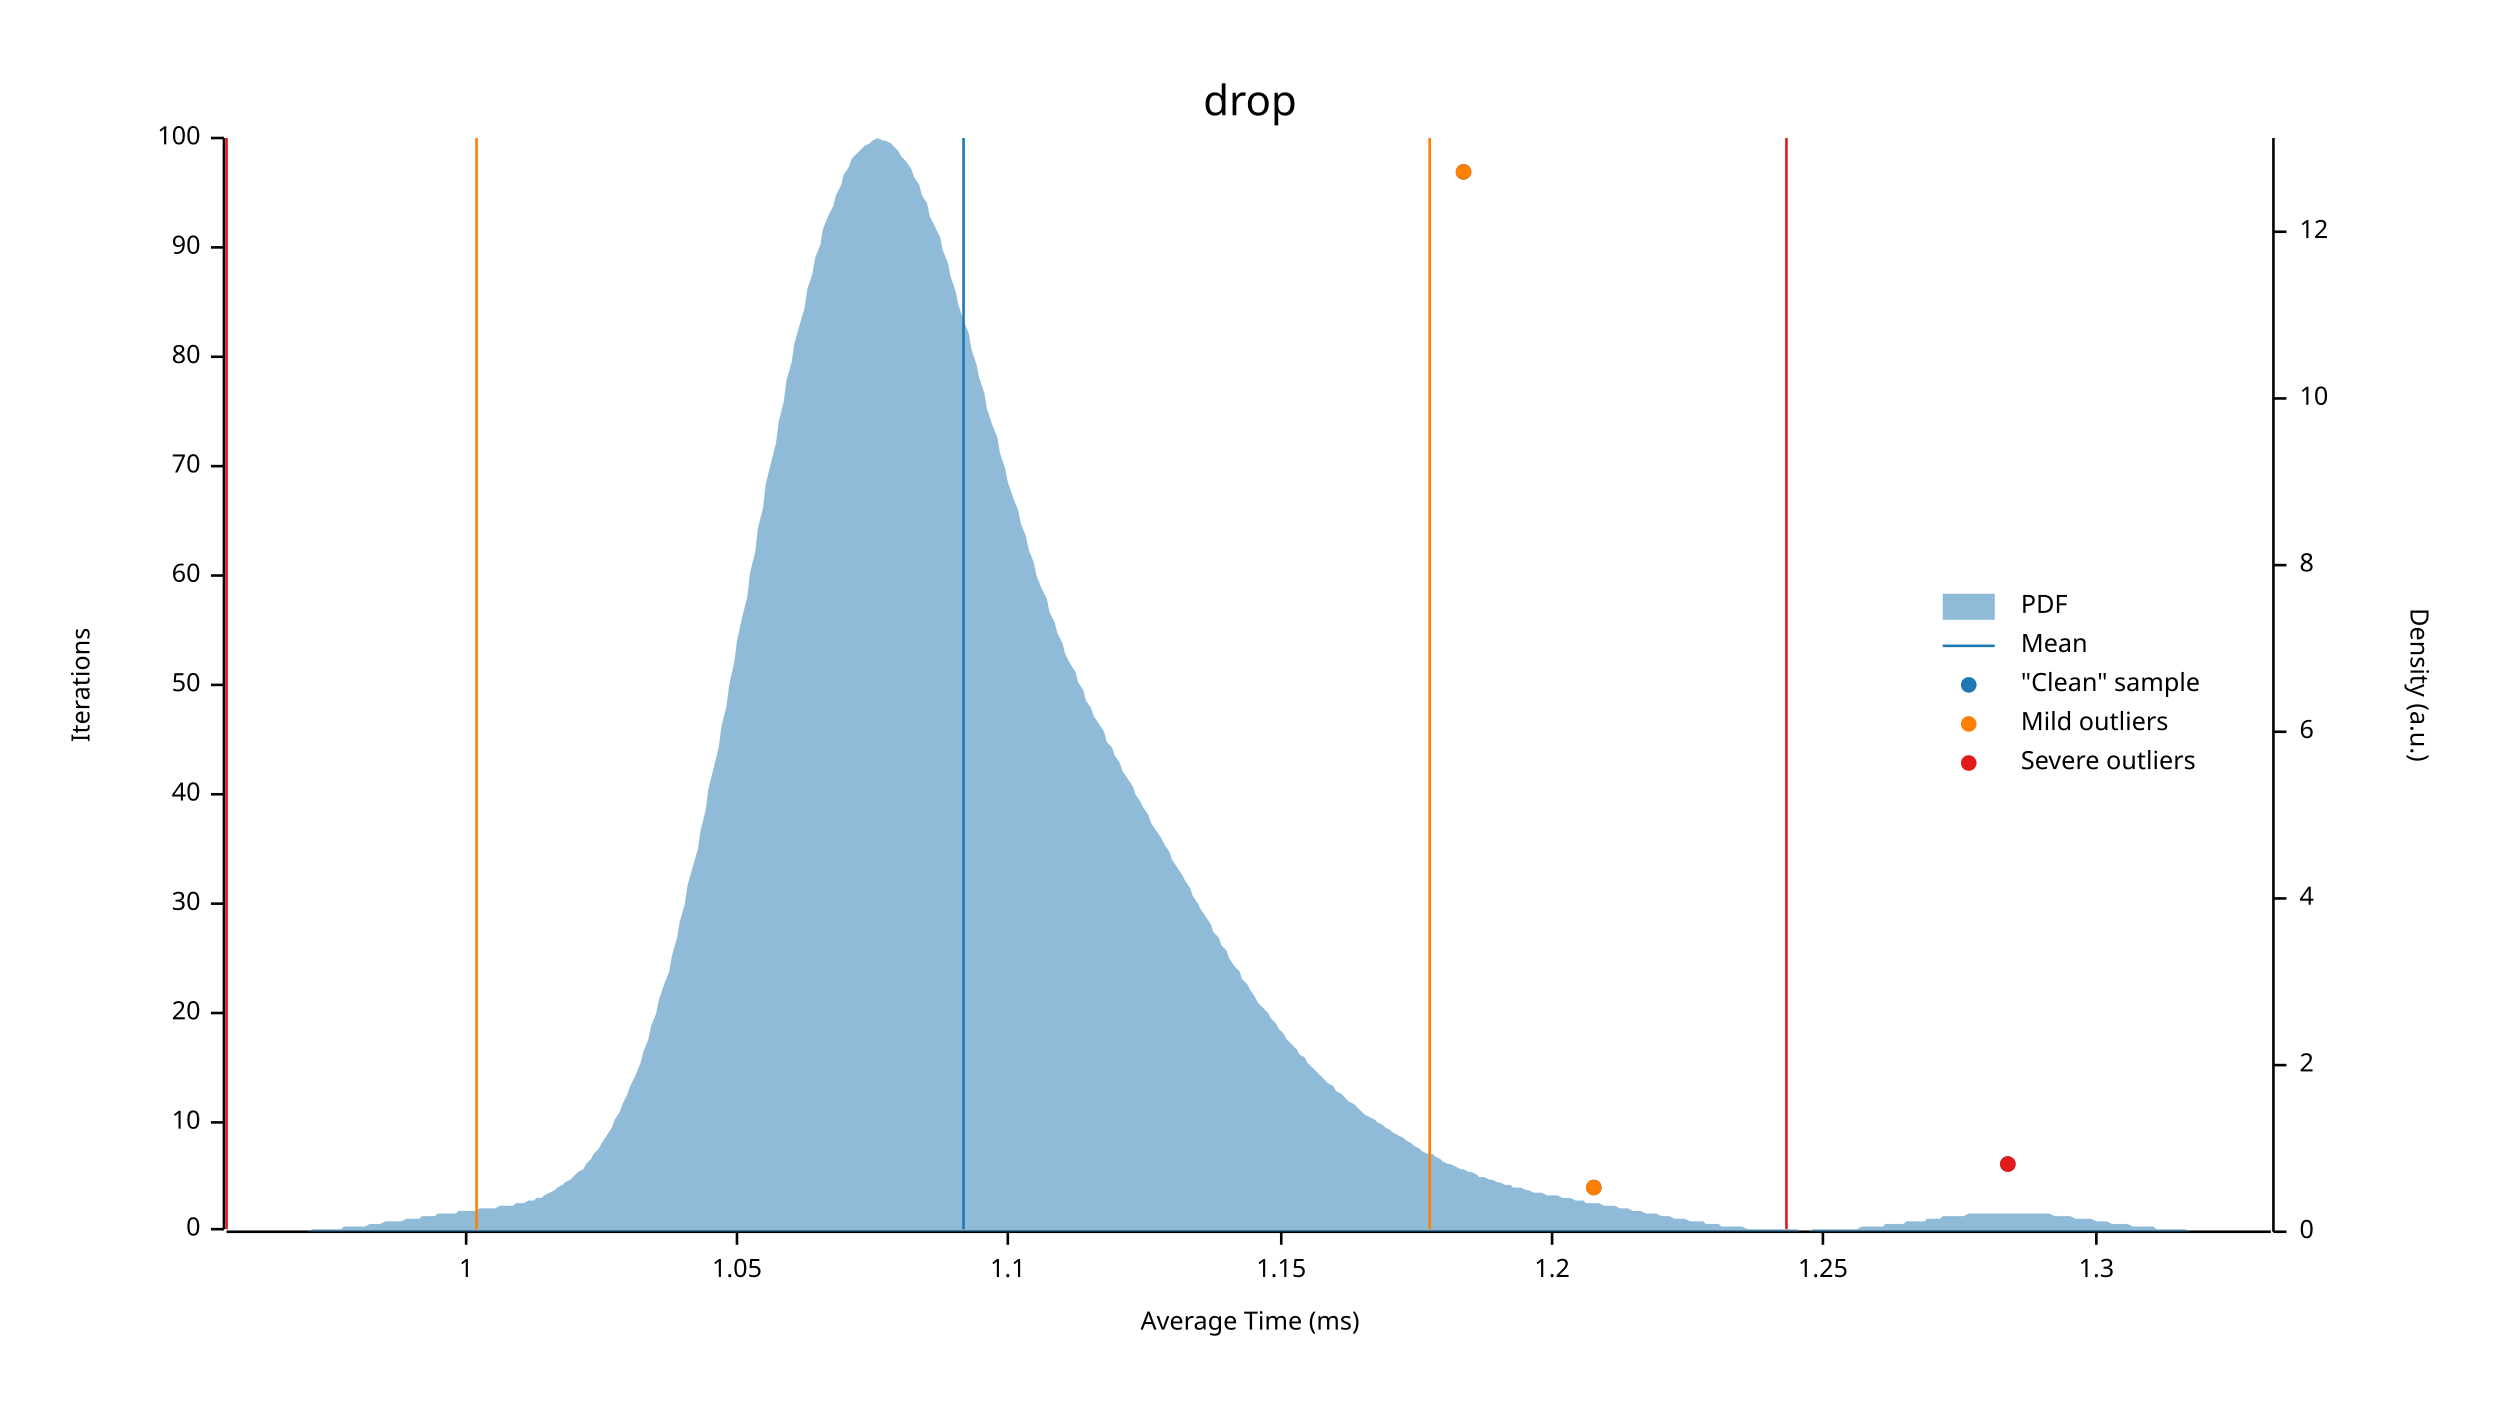
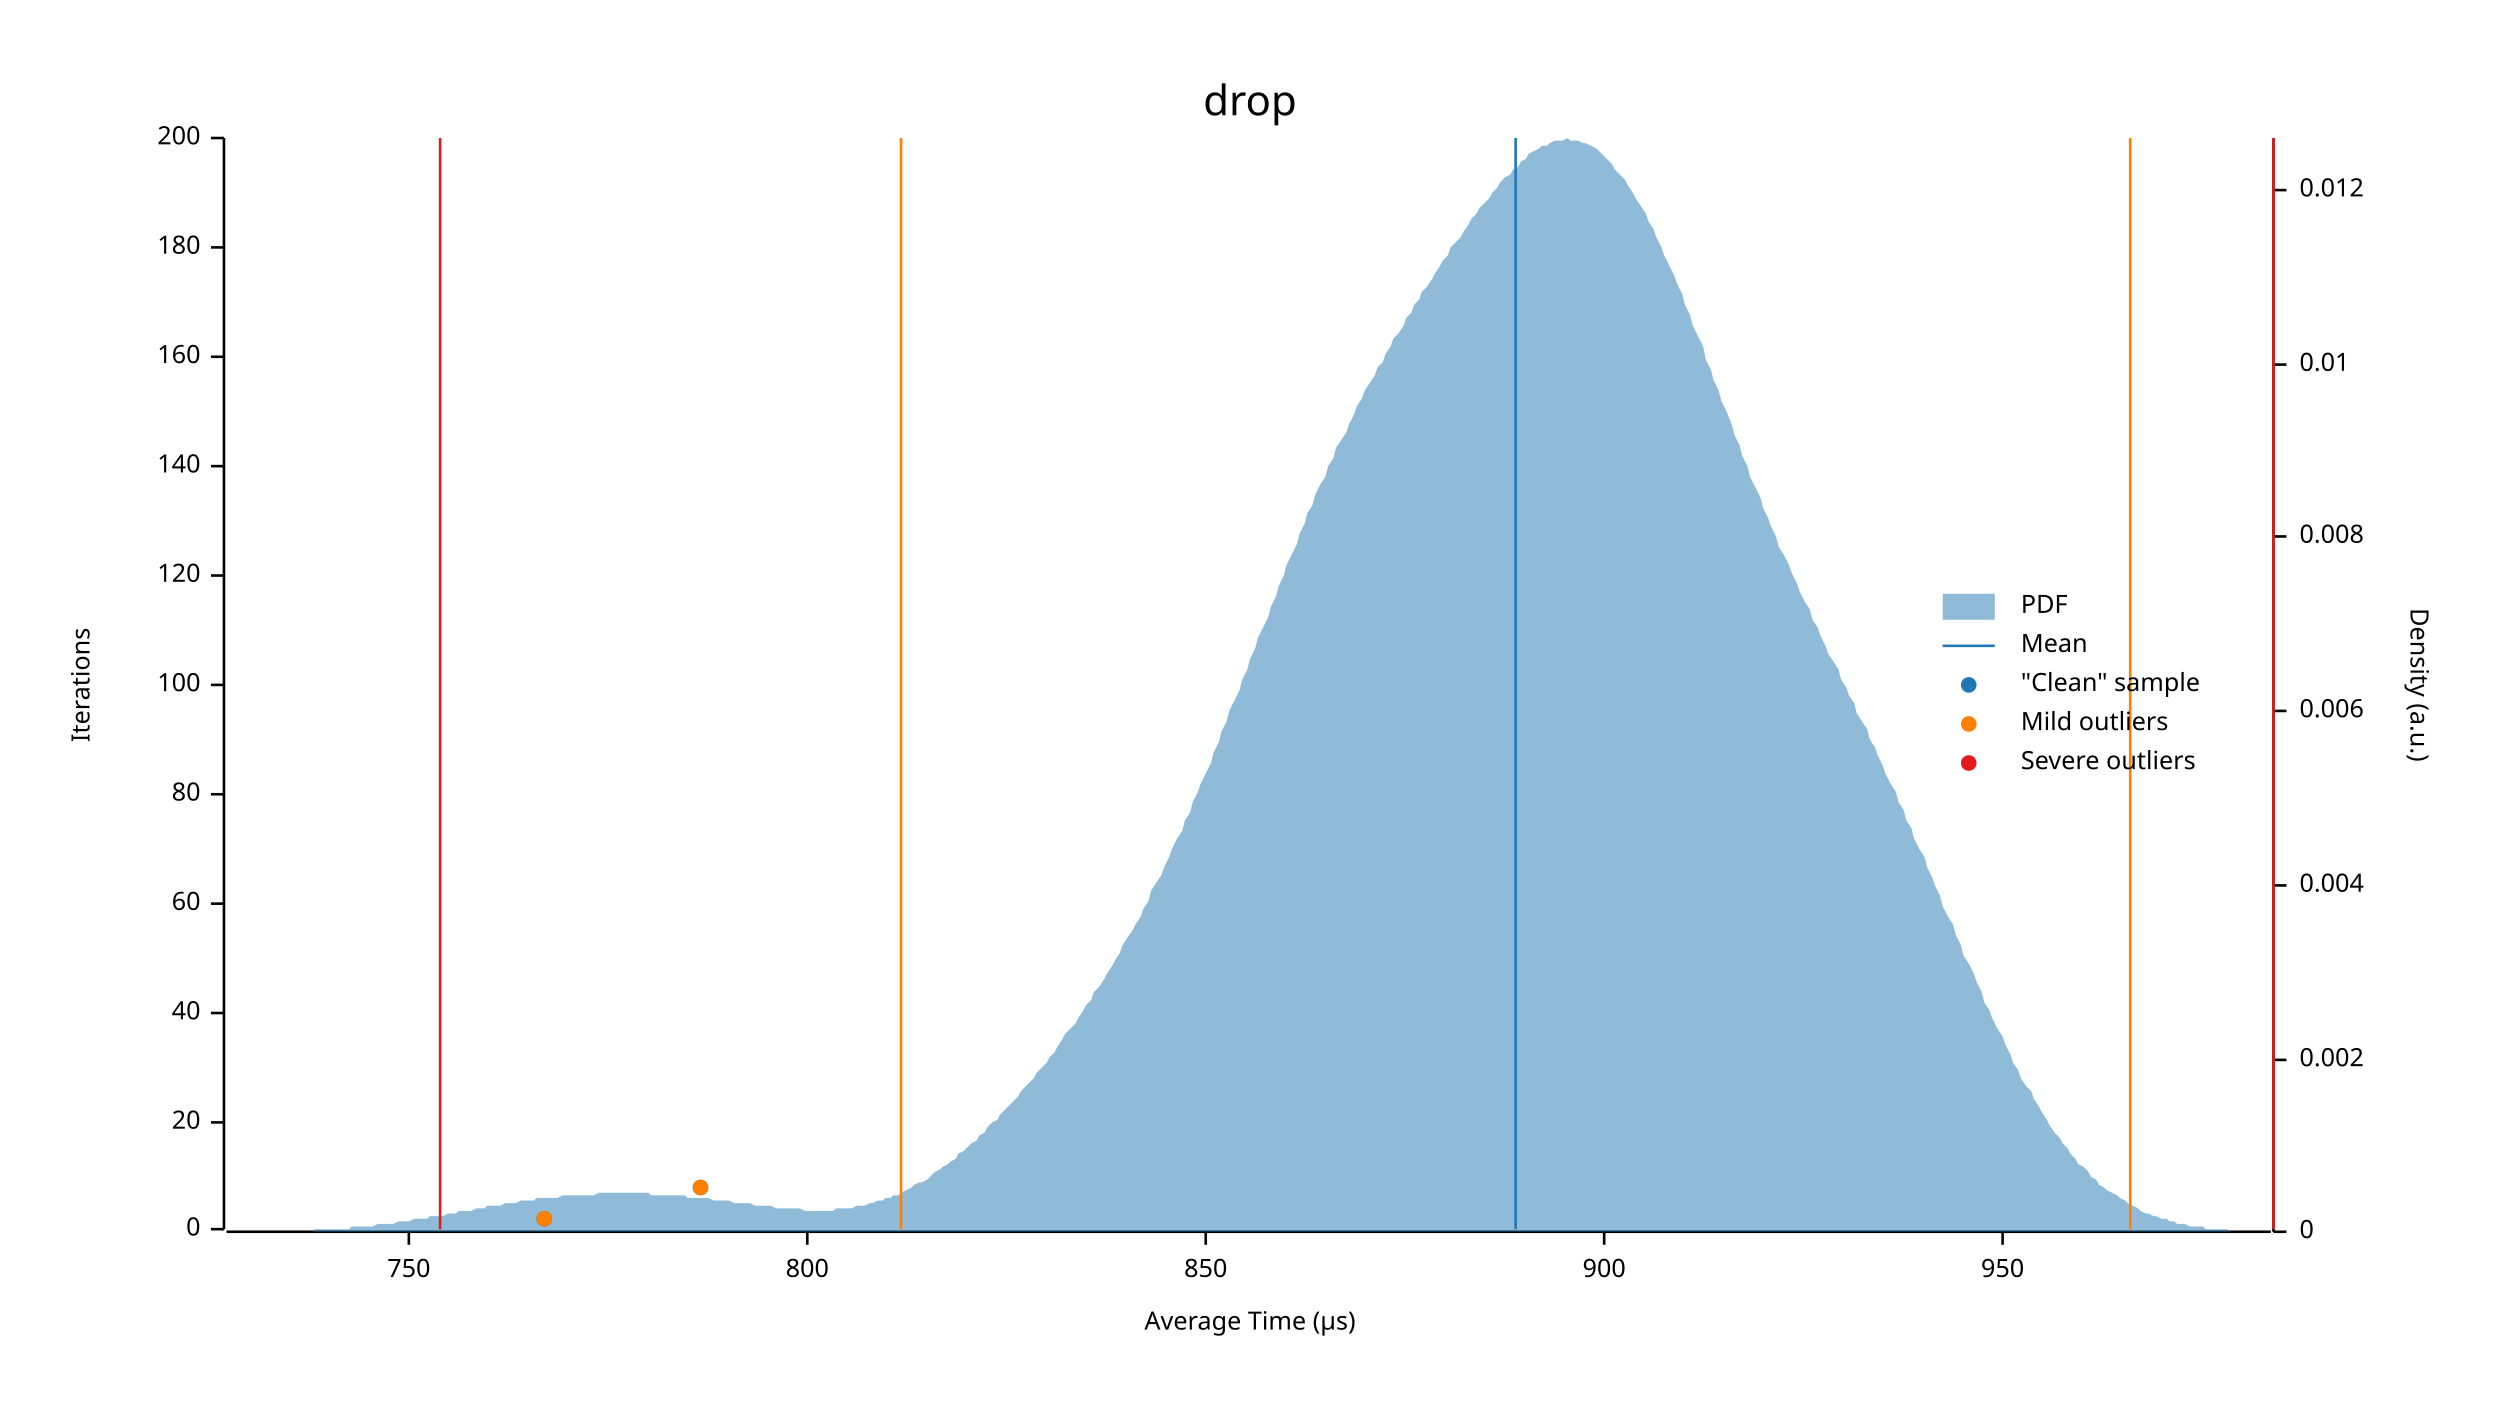
<svg xmlns="http://www.w3.org/2000/svg" width="960" height="540" viewBox="0 0 960 540">
  <text x="480" y="32" dy="0.76em" text-anchor="middle" font-family="sans-serif" font-size="16.129" opacity="1" fill="#000000">
drop
</text>
  <text x="27" y="263" dy="0.76em" text-anchor="middle" font-family="sans-serif" font-size="9.677" opacity="1" fill="#000000" transform="rotate(270, 27, 263)">
Iterations
</text>
  <text x="480" y="513" dy="-0.5ex" text-anchor="middle" font-family="sans-serif" font-size="9.677" opacity="1" fill="#000000">
- Average Time (ms)
+ Average Time (µs)
</text>
  <polyline fill="none" opacity="1" stroke="#000000" stroke-width="1" points="86,53 86,472 " />
  <text x="77" y="472" dy="0.5ex" text-anchor="end" font-family="sans-serif" font-size="9.677" opacity="1" fill="#000000">
0
</text>
  <polyline fill="none" opacity="1" stroke="#000000" stroke-width="1" points="81,472 86,472 " />
  <text x="77" y="431" dy="0.5ex" text-anchor="end" font-family="sans-serif" font-size="9.677" opacity="1" fill="#000000">
- 10
+ 20
</text>
  <polyline fill="none" opacity="1" stroke="#000000" stroke-width="1" points="81,431 86,431 " />
  <text x="77" y="389" dy="0.5ex" text-anchor="end" font-family="sans-serif" font-size="9.677" opacity="1" fill="#000000">
- 20
+ 40
</text>
  <polyline fill="none" opacity="1" stroke="#000000" stroke-width="1" points="81,389 86,389 " />
  <text x="77" y="347" dy="0.5ex" text-anchor="end" font-family="sans-serif" font-size="9.677" opacity="1" fill="#000000">
- 30
+ 60
</text>
  <polyline fill="none" opacity="1" stroke="#000000" stroke-width="1" points="81,347 86,347 " />
  <text x="77" y="305" dy="0.5ex" text-anchor="end" font-family="sans-serif" font-size="9.677" opacity="1" fill="#000000">
- 40
+ 80
</text>
  <polyline fill="none" opacity="1" stroke="#000000" stroke-width="1" points="81,305 86,305 " />
  <text x="77" y="263" dy="0.5ex" text-anchor="end" font-family="sans-serif" font-size="9.677" opacity="1" fill="#000000">
- 50
+ 100
</text>
  <polyline fill="none" opacity="1" stroke="#000000" stroke-width="1" points="81,263 86,263 " />
  <text x="77" y="221" dy="0.5ex" text-anchor="end" font-family="sans-serif" font-size="9.677" opacity="1" fill="#000000">
- 60
+ 120
</text>
  <polyline fill="none" opacity="1" stroke="#000000" stroke-width="1" points="81,221 86,221 " />
  <text x="77" y="179" dy="0.5ex" text-anchor="end" font-family="sans-serif" font-size="9.677" opacity="1" fill="#000000">
- 70
+ 140
</text>
  <polyline fill="none" opacity="1" stroke="#000000" stroke-width="1" points="81,179 86,179 " />
  <text x="77" y="137" dy="0.5ex" text-anchor="end" font-family="sans-serif" font-size="9.677" opacity="1" fill="#000000">
- 80
+ 160
</text>
  <polyline fill="none" opacity="1" stroke="#000000" stroke-width="1" points="81,137 86,137 " />
  <text x="77" y="95" dy="0.5ex" text-anchor="end" font-family="sans-serif" font-size="9.677" opacity="1" fill="#000000">
- 90
+ 180
</text>
  <polyline fill="none" opacity="1" stroke="#000000" stroke-width="1" points="81,95 86,95 " />
  <text x="77" y="53" dy="0.5ex" text-anchor="end" font-family="sans-serif" font-size="9.677" opacity="1" fill="#000000">
- 100
+ 200
</text>
  <polyline fill="none" opacity="1" stroke="#000000" stroke-width="1" points="81,53 86,53 " />
  <polyline fill="none" opacity="1" stroke="#000000" stroke-width="1" points="87,473 872,473 " />
-   <text x="179" y="483" dy="0.76em" text-anchor="middle" font-family="sans-serif" font-size="9.677" opacity="1" fill="#000000">
- 1
+   <text x="157" y="483" dy="0.76em" text-anchor="middle" font-family="sans-serif" font-size="9.677" opacity="1" fill="#000000">
+ 750
</text>
-   <polyline fill="none" opacity="1" stroke="#000000" stroke-width="1" points="179,473 179,478 " />
-   <text x="283" y="483" dy="0.76em" text-anchor="middle" font-family="sans-serif" font-size="9.677" opacity="1" fill="#000000">
- 1.05
+   <polyline fill="none" opacity="1" stroke="#000000" stroke-width="1" points="157,473 157,478 " />
+   <text x="310" y="483" dy="0.76em" text-anchor="middle" font-family="sans-serif" font-size="9.677" opacity="1" fill="#000000">
+ 800
</text>
-   <polyline fill="none" opacity="1" stroke="#000000" stroke-width="1" points="283,473 283,478 " />
-   <text x="387" y="483" dy="0.76em" text-anchor="middle" font-family="sans-serif" font-size="9.677" opacity="1" fill="#000000">
- 1.1
+   <polyline fill="none" opacity="1" stroke="#000000" stroke-width="1" points="310,473 310,478 " />
+   <text x="463" y="483" dy="0.76em" text-anchor="middle" font-family="sans-serif" font-size="9.677" opacity="1" fill="#000000">
+ 850
</text>
-   <polyline fill="none" opacity="1" stroke="#000000" stroke-width="1" points="387,473 387,478 " />
-   <text x="492" y="483" dy="0.76em" text-anchor="middle" font-family="sans-serif" font-size="9.677" opacity="1" fill="#000000">
- 1.15
+   <polyline fill="none" opacity="1" stroke="#000000" stroke-width="1" points="463,473 463,478 " />
+   <text x="616" y="483" dy="0.76em" text-anchor="middle" font-family="sans-serif" font-size="9.677" opacity="1" fill="#000000">
+ 900
</text>
-   <polyline fill="none" opacity="1" stroke="#000000" stroke-width="1" points="492,473 492,478 " />
-   <text x="596" y="483" dy="0.76em" text-anchor="middle" font-family="sans-serif" font-size="9.677" opacity="1" fill="#000000">
- 1.2
+   <polyline fill="none" opacity="1" stroke="#000000" stroke-width="1" points="616,473 616,478 " />
+   <text x="769" y="483" dy="0.76em" text-anchor="middle" font-family="sans-serif" font-size="9.677" opacity="1" fill="#000000">
+ 950
</text>
-   <polyline fill="none" opacity="1" stroke="#000000" stroke-width="1" points="596,473 596,478 " />
-   <text x="700" y="483" dy="0.76em" text-anchor="middle" font-family="sans-serif" font-size="9.677" opacity="1" fill="#000000">
- 1.25
- </text>
-   <polyline fill="none" opacity="1" stroke="#000000" stroke-width="1" points="700,473 700,478 " />
-   <text x="805" y="483" dy="0.76em" text-anchor="middle" font-family="sans-serif" font-size="9.677" opacity="1" fill="#000000">
- 1.3
- </text>
-   <polyline fill="none" opacity="1" stroke="#000000" stroke-width="1" points="805,473 805,478 " />
+   <polyline fill="none" opacity="1" stroke="#000000" stroke-width="1" points="769,473 769,478 " />
  <text x="933" y="263" dy="0.76em" text-anchor="middle" font-family="sans-serif" font-size="9.677" opacity="1" fill="#000000" transform="rotate(90, 933, 263)">
Density (a.u.)
</text>
  <polyline fill="none" opacity="1" stroke="#000000" stroke-width="1" points="873,53 873,473 " />
  <text x="883" y="473" dy="0.5ex" text-anchor="start" font-family="sans-serif" font-size="9.677" opacity="1" fill="#000000">
0
</text>
  <polyline fill="none" opacity="1" stroke="#000000" stroke-width="1" points="873,473 878,473 " />
-   <text x="883" y="409" dy="0.5ex" text-anchor="start" font-family="sans-serif" font-size="9.677" opacity="1" fill="#000000">
- 2
+   <text x="883" y="407" dy="0.5ex" text-anchor="start" font-family="sans-serif" font-size="9.677" opacity="1" fill="#000000">
+ 0.002
</text>
-   <polyline fill="none" opacity="1" stroke="#000000" stroke-width="1" points="873,409 878,409 " />
-   <text x="883" y="345" dy="0.5ex" text-anchor="start" font-family="sans-serif" font-size="9.677" opacity="1" fill="#000000">
- 4
+   <polyline fill="none" opacity="1" stroke="#000000" stroke-width="1" points="873,407 878,407 " />
+   <text x="883" y="340" dy="0.5ex" text-anchor="start" font-family="sans-serif" font-size="9.677" opacity="1" fill="#000000">
+ 0.004
</text>
-   <polyline fill="none" opacity="1" stroke="#000000" stroke-width="1" points="873,345 878,345 " />
-   <text x="883" y="281" dy="0.5ex" text-anchor="start" font-family="sans-serif" font-size="9.677" opacity="1" fill="#000000">
- 6
+   <polyline fill="none" opacity="1" stroke="#000000" stroke-width="1" points="873,340 878,340 " />
+   <text x="883" y="273" dy="0.5ex" text-anchor="start" font-family="sans-serif" font-size="9.677" opacity="1" fill="#000000">
+ 0.006
</text>
-   <polyline fill="none" opacity="1" stroke="#000000" stroke-width="1" points="873,281 878,281 " />
-   <text x="883" y="217" dy="0.5ex" text-anchor="start" font-family="sans-serif" font-size="9.677" opacity="1" fill="#000000">
- 8
+   <polyline fill="none" opacity="1" stroke="#000000" stroke-width="1" points="873,273 878,273 " />
+   <text x="883" y="206" dy="0.5ex" text-anchor="start" font-family="sans-serif" font-size="9.677" opacity="1" fill="#000000">
+ 0.008
</text>
-   <polyline fill="none" opacity="1" stroke="#000000" stroke-width="1" points="873,217 878,217 " />
-   <text x="883" y="153" dy="0.5ex" text-anchor="start" font-family="sans-serif" font-size="9.677" opacity="1" fill="#000000">
- 10
+   <polyline fill="none" opacity="1" stroke="#000000" stroke-width="1" points="873,206 878,206 " />
+   <text x="883" y="140" dy="0.5ex" text-anchor="start" font-family="sans-serif" font-size="9.677" opacity="1" fill="#000000">
+ 0.01
</text>
-   <polyline fill="none" opacity="1" stroke="#000000" stroke-width="1" points="873,153 878,153 " />
-   <text x="883" y="89" dy="0.5ex" text-anchor="start" font-family="sans-serif" font-size="9.677" opacity="1" fill="#000000">
- 12
+   <polyline fill="none" opacity="1" stroke="#000000" stroke-width="1" points="873,140 878,140 " />
+   <text x="883" y="73" dy="0.5ex" text-anchor="start" font-family="sans-serif" font-size="9.677" opacity="1" fill="#000000">
+ 0.012
</text>
-   <polyline fill="none" opacity="1" stroke="#000000" stroke-width="1" points="873,89 878,89 " />
-   <polygon opacity="0.5" fill="#1F78B4" points="87,473 88,473 90,473 91,473 93,473 94,473 96,473 98,473 99,473 101,473 102,473 104,473 105,473 107,473 109,473 110,473 112,473 113,473 115,473 116,473 118,473 120,472 121,472 123,472 124,472 126,472 127,472 129,472 131,472 132,471 134,471 135,471 137,471 138,471 140,471 142,470 143,470 145,470 146,470 148,469 150,469 151,469 153,469 154,469 156,468 157,468 159,468 161,468 162,467 164,467 165,467 167,467 168,466 170,466 172,466 173,466 175,466 176,465 178,465 179,465 181,465 183,465 184,464 186,464 187,464 189,464 190,464 192,463 194,463 195,463 197,463 198,462 200,462 201,462 203,461 205,461 206,460 208,460 209,459 211,458 213,457 214,456 216,455 217,454 219,453 220,452 222,450 224,449 225,447 227,445 228,443 230,441 231,439 233,436 235,433 236,430 238,427 239,424 241,420 242,417 244,413 246,408 247,404 249,399 250,394 252,389 253,384 255,378 257,373 258,367 260,360 261,354 263,347 264,340 266,333 268,326 269,319 271,311 272,303 274,295 276,287 277,279 279,271 280,263 282,254 283,246 285,237 287,229 288,220 290,212 291,203 293,195 294,186 296,178 298,170 299,162 301,154 302,146 304,139 305,132 307,125 309,118 310,111 312,105 313,99 315,94 316,88 318,83 320,79 321,75 323,71 324,67 326,64 327,61 329,59 331,57 332,56 334,55 335,54 337,53 339,54 340,54 342,55 343,56 345,58 346,60 348,62 350,65 351,68 353,71 354,75 356,78 357,83 359,87 361,91 362,96 364,101 365,106 367,112 368,117 370,123 372,128 373,134 375,140 376,145 378,151 379,157 381,163 383,168 384,174 386,180 387,185 389,191 391,196 392,201 394,206 395,211 397,216 398,221 400,226 402,230 403,235 405,239 406,243 408,247 409,251 411,255 413,258 414,262 416,265 417,269 419,272 420,275 422,278 424,281 425,285 427,287 428,290 430,293 431,296 433,299 435,302 436,305 438,308 439,310 441,313 442,316 444,319 446,322 447,324 449,327 450,330 452,333 454,336 455,338 457,341 458,344 460,347 461,349 463,352 465,355 466,358 468,360 469,363 471,365 472,368 474,371 476,373 477,376 479,378 480,380 482,383 483,385 485,387 487,389 488,391 490,393 491,395 493,397 494,399 496,401 498,403 499,405 501,406 502,408 504,410 505,411 507,413 509,415 510,416 512,417 513,419 515,420 517,422 518,423 520,424 521,425 523,427 524,428 526,429 528,430 529,431 531,432 532,433 534,434 535,435 537,436 539,437 540,438 542,439 543,440 545,441 546,442 548,443 550,443 551,444 553,445 554,446 556,447 557,447 559,448 561,449 562,449 564,450 565,450 567,451 568,452 570,452 572,453 573,453 575,454 576,454 578,455 580,455 581,456 583,456 584,456 586,457 587,457 589,458 591,458 592,458 594,459 595,459 597,459 598,459 600,460 602,460 603,460 605,461 606,461 608,461 609,462 611,462 613,462 614,462 616,463 617,463 619,463 620,463 622,464 624,464 625,464 627,465 628,465 630,465 632,466 633,466 635,466 636,466 638,467 639,467 641,467 643,468 644,468 646,468 647,468 649,469 650,469 652,469 654,469 655,470 657,470 658,470 660,470 661,471 663,471 665,471 666,471 668,471 669,471 671,472 672,472 674,472 676,472 677,472 679,472 680,472 682,472 683,472 685,472 687,472 688,472 690,472 691,473 693,473 695,473 696,472 698,472 699,472 701,472 702,472 704,472 706,472 707,472 709,472 710,472 712,472 713,472 715,471 717,471 718,471 720,471 721,471 723,471 724,470 726,470 728,470 729,470 731,470 732,469 734,469 735,469 737,469 739,469 740,468 742,468 743,468 745,468 746,467 748,467 750,467 751,467 753,467 754,467 756,466 758,466 759,466 761,466 762,466 764,466 765,466 767,466 769,466 770,466 772,466 773,466 775,466 776,466 778,466 780,466 781,466 783,466 784,466 786,466 787,466 789,467 791,467 792,467 794,467 795,467 797,468 798,468 800,468 802,468 803,468 805,469 806,469 808,469 809,469 811,470 813,470 814,470 816,470 817,470 819,471 821,471 822,471 824,471 825,471 827,471 828,472 830,472 832,472 833,472 835,472 836,472 838,472 839,472 841,473 843,473 844,473 846,473 847,473 849,473 850,473 852,473 854,473 855,473 857,473 858,473 860,473 861,473 863,473 865,473 866,473 868,473 869,473 871,473 873,473 873,473 87,473 " />
-   <polyline fill="none" opacity="1" stroke="#1F78B4" stroke-width="1" points="370,472 370,53 " />
-   <polyline fill="none" opacity="1" stroke="#FF7F00" stroke-width="1" points="183,472 183,53 " />
-   <polyline fill="none" opacity="1" stroke="#FF7F00" stroke-width="1" points="549,472 549,53 " />
-   <polyline fill="none" opacity="1" stroke="#E31A1C" stroke-width="1" points="87,472 87,53 " />
-   <polyline fill="none" opacity="1" stroke="#E31A1C" stroke-width="1" points="686,472 686,53 " />
-   <circle cx="612" cy="456" r="3" opacity="1" fill="#1F78B4" stroke="none" stroke-width="1" />
-   <circle cx="771" cy="447" r="3" opacity="1" fill="#1F78B4" stroke="none" stroke-width="1" />
-   <circle cx="562" cy="66" r="3" opacity="1" fill="#1F78B4" stroke="none" stroke-width="1" />
-   <circle cx="612" cy="456" r="3" opacity="1" fill="#FF7F00" stroke="none" stroke-width="1" />
-   <circle cx="562" cy="66" r="3" opacity="1" fill="#FF7F00" stroke="none" stroke-width="1" />
-   <circle cx="771" cy="447" r="3" opacity="1" fill="#E31A1C" stroke="none" stroke-width="1" />
+   <polyline fill="none" opacity="1" stroke="#000000" stroke-width="1" points="873,73 878,73 " />
+   <polygon opacity="0.5" fill="#1F78B4" points="87,473 88,473 90,473 91,473 93,473 94,473 96,473 98,473 99,473 101,473 102,473 104,473 105,473 107,473 109,473 110,473 112,473 113,473 115,473 116,473 118,473 120,473 121,472 123,472 124,472 126,472 127,472 129,472 131,472 132,472 134,472 135,471 137,471 138,471 140,471 142,471 143,471 145,470 146,470 148,470 150,470 151,470 153,469 154,469 156,469 157,469 159,468 161,468 162,468 164,468 165,467 167,467 168,467 170,467 172,466 173,466 175,466 176,465 178,465 179,465 181,465 183,464 184,464 186,464 187,463 189,463 190,463 192,463 194,462 195,462 197,462 198,462 200,461 201,461 203,461 205,461 206,460 208,460 209,460 211,460 213,460 214,460 216,459 217,459 219,459 220,459 222,459 224,459 225,459 227,459 228,459 230,458 231,458 233,458 235,458 236,458 238,458 239,458 241,458 242,458 244,458 246,458 247,458 249,458 250,459 252,459 253,459 255,459 257,459 258,459 260,459 261,459 263,459 264,460 266,460 268,460 269,460 271,460 272,460 274,461 276,461 277,461 279,461 280,461 282,462 283,462 285,462 287,462 288,462 290,463 291,463 293,463 294,463 296,463 298,464 299,464 301,464 302,464 304,464 305,464 307,464 309,465 310,465 312,465 313,465 315,465 316,465 318,465 320,465 321,464 323,464 324,464 326,464 327,464 329,463 331,463 332,463 334,462 335,462 337,461 339,461 340,460 342,460 343,459 345,459 346,458 348,457 350,456 351,455 353,454 354,454 356,453 357,452 359,450 361,449 362,448 364,447 365,446 367,445 368,443 370,442 372,440 373,439 375,438 376,436 378,435 379,433 381,431 383,430 384,428 386,426 387,425 389,423 391,421 392,419 394,417 395,416 397,414 398,412 400,410 402,408 403,406 405,404 406,402 408,399 409,397 411,395 413,393 414,391 416,388 417,386 419,384 420,381 422,379 424,376 425,374 427,371 428,369 430,366 431,363 433,360 435,357 436,355 438,352 439,349 441,346 442,342 444,339 446,336 447,333 449,329 450,326 452,322 454,319 455,315 457,312 458,308 460,304 461,301 463,297 465,293 466,289 468,285 469,281 471,277 472,273 474,269 476,265 477,261 479,257 480,253 482,249 483,245 485,241 487,237 488,233 490,229 491,225 493,221 494,217 496,213 498,209 499,205 501,201 502,197 504,194 505,190 507,186 509,183 510,179 512,176 513,172 515,169 517,166 518,163 520,159 521,156 523,153 524,150 526,147 528,144 529,141 531,139 532,136 534,133 535,130 537,128 539,125 540,122 542,120 543,117 545,115 546,112 548,110 550,107 551,105 553,102 554,100 556,98 557,95 559,93 561,91 562,89 564,86 565,84 567,82 568,80 570,78 572,76 573,74 575,72 576,70 578,68 580,67 581,65 583,64 584,62 586,61 587,59 589,58 591,57 592,56 594,56 595,55 597,54 598,54 600,54 602,53 603,54 605,54 606,54 608,55 609,55 611,56 613,57 614,58 616,60 617,61 619,63 620,65 622,67 624,69 625,71 627,74 628,76 630,79 632,82 633,85 635,88 636,91 638,95 639,98 641,102 643,106 644,109 646,113 647,117 649,121 650,125 652,129 654,133 655,138 657,142 658,146 660,150 661,154 663,158 665,163 666,167 668,171 669,175 671,179 672,183 674,187 676,191 677,195 679,199 680,202 682,206 683,210 685,213 687,217 688,220 690,224 691,227 693,231 695,234 696,238 698,241 699,244 701,248 702,251 704,254 706,257 707,261 709,264 710,267 712,270 713,274 715,277 717,280 718,284 720,287 721,290 723,294 724,297 726,301 728,304 729,308 731,311 732,315 734,318 735,322 737,326 739,329 740,333 742,337 743,340 745,344 746,348 748,352 750,355 751,359 753,363 754,367 756,370 758,374 759,377 761,381 762,385 764,388 765,391 767,395 769,398 770,401 772,405 773,408 775,411 776,414 778,417 780,419 781,422 783,425 784,427 786,430 787,432 789,435 791,437 792,439 794,441 795,443 797,445 798,447 800,448 802,450 803,452 805,453 806,455 808,456 809,457 811,458 813,459 814,460 816,461 817,462 819,463 821,464 822,465 824,466 825,466 827,467 828,467 830,468 832,468 833,469 835,469 836,470 838,470 839,470 841,471 843,471 844,471 846,471 847,472 849,472 850,472 852,472 854,472 855,472 857,473 858,473 860,473 861,473 863,473 865,473 866,473 868,473 869,473 871,473 873,473 873,473 87,473 " />
+   <polyline fill="none" opacity="1" stroke="#1F78B4" stroke-width="1" points="582,472 582,53 " />
+   <polyline fill="none" opacity="1" stroke="#FF7F00" stroke-width="1" points="346,472 346,53 " />
+   <polyline fill="none" opacity="1" stroke="#FF7F00" stroke-width="1" points="818,472 818,53 " />
+   <polyline fill="none" opacity="1" stroke="#E31A1C" stroke-width="1" points="169,472 169,53 " />
+   <polyline fill="none" opacity="1" stroke="#E31A1C" stroke-width="1" points="873,472 873,53 " />
+   <circle cx="209" cy="468" r="3" opacity="1" fill="#1F78B4" stroke="none" stroke-width="1" />
+   <circle cx="269" cy="456" r="3" opacity="1" fill="#1F78B4" stroke="none" stroke-width="1" />
+   <circle cx="209" cy="468" r="3" opacity="1" fill="#FF7F00" stroke="none" stroke-width="1" />
+   <circle cx="269" cy="456" r="3" opacity="1" fill="#FF7F00" stroke="none" stroke-width="1" />
  <text x="776" y="228" dy="0.76em" text-anchor="start" font-family="sans-serif" font-size="9.677" opacity="1" fill="#000000">
PDF
</text>
  <text x="776" y="243" dy="0.76em" text-anchor="start" font-family="sans-serif" font-size="9.677" opacity="1" fill="#000000">
Mean
</text>
  <text x="776" y="258" dy="0.76em" text-anchor="start" font-family="sans-serif" font-size="9.677" opacity="1" fill="#000000">
"Clean" sample
</text>
  <text x="776" y="273" dy="0.76em" text-anchor="start" font-family="sans-serif" font-size="9.677" opacity="1" fill="#000000">
Mild outliers
</text>
  <text x="776" y="288" dy="0.76em" text-anchor="start" font-family="sans-serif" font-size="9.677" opacity="1" fill="#000000">
Severe outliers
</text>
  <rect x="746" y="228" width="20" height="10" opacity="0.5" fill="#1F78B4" stroke="none" />
  <polyline fill="none" opacity="1" stroke="#1F78B4" stroke-width="1" points="746,248 766,248 " />
  <circle cx="756" cy="263" r="3" opacity="1" fill="#1F78B4" stroke="none" stroke-width="1" />
  <circle cx="756" cy="278" r="3" opacity="1" fill="#FF7F00" stroke="none" stroke-width="1" />
  <circle cx="756" cy="293" r="3" opacity="1" fill="#E31A1C" stroke="none" stroke-width="1" />
</svg>
